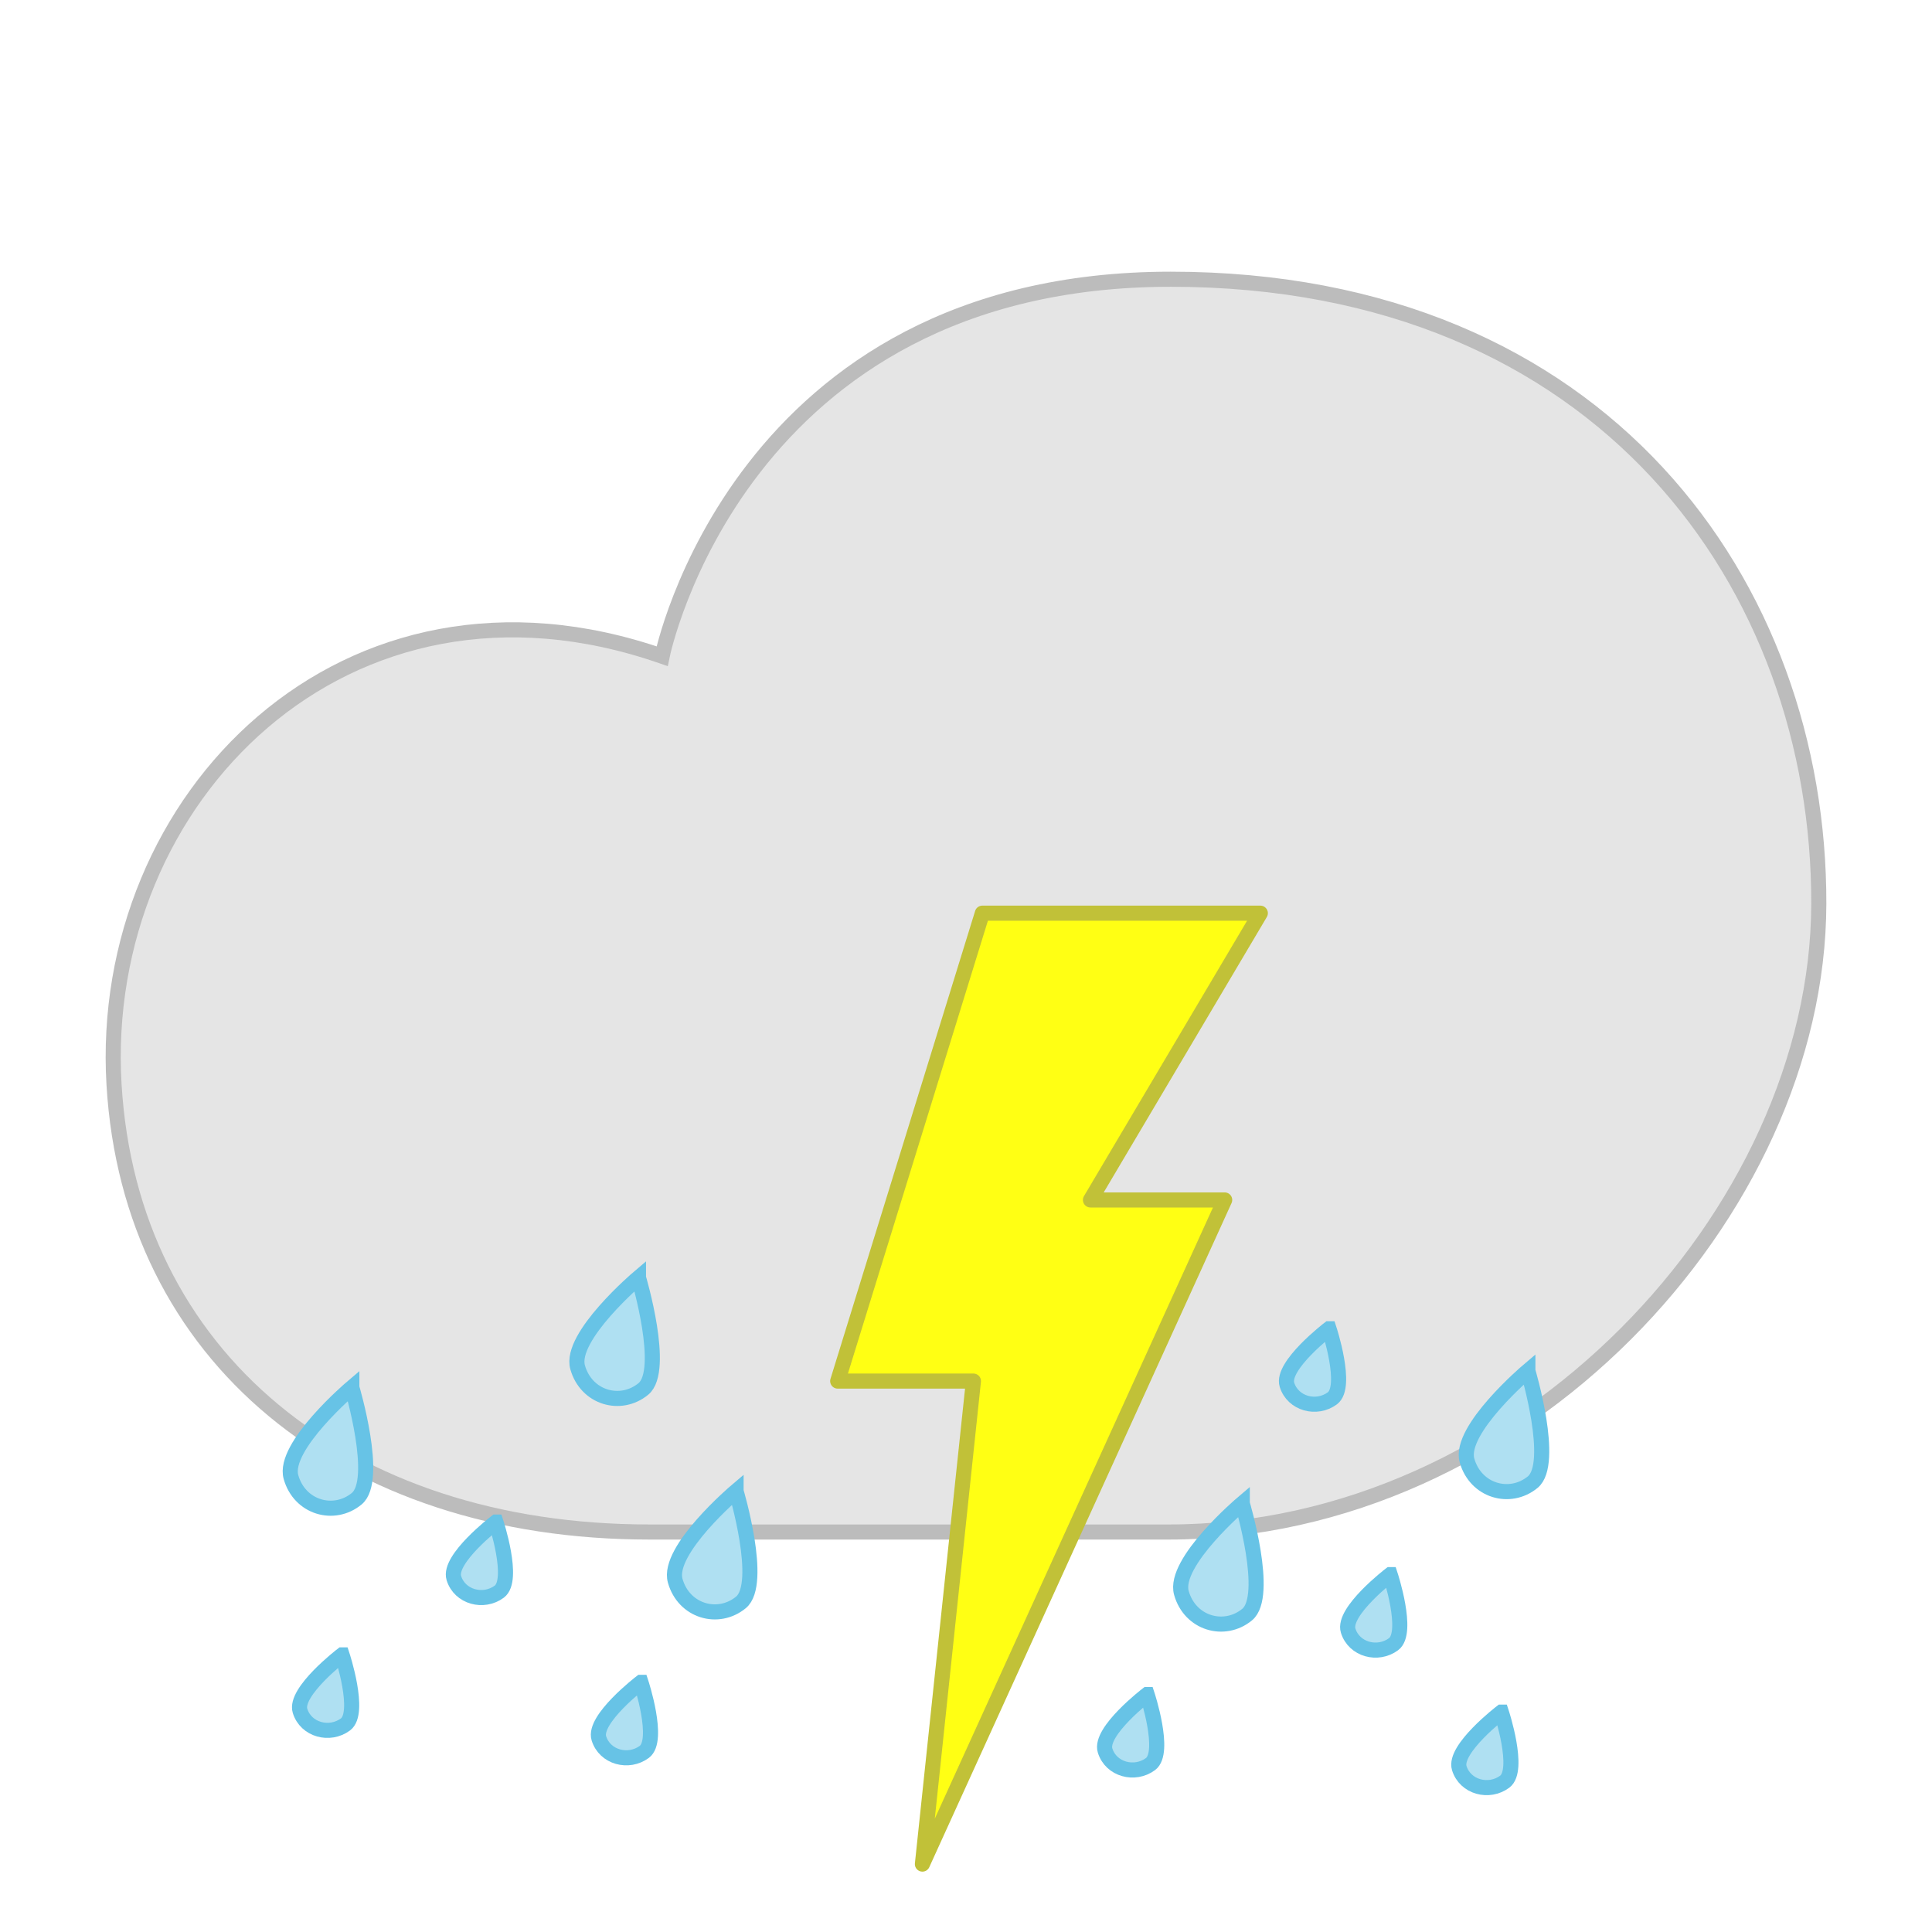
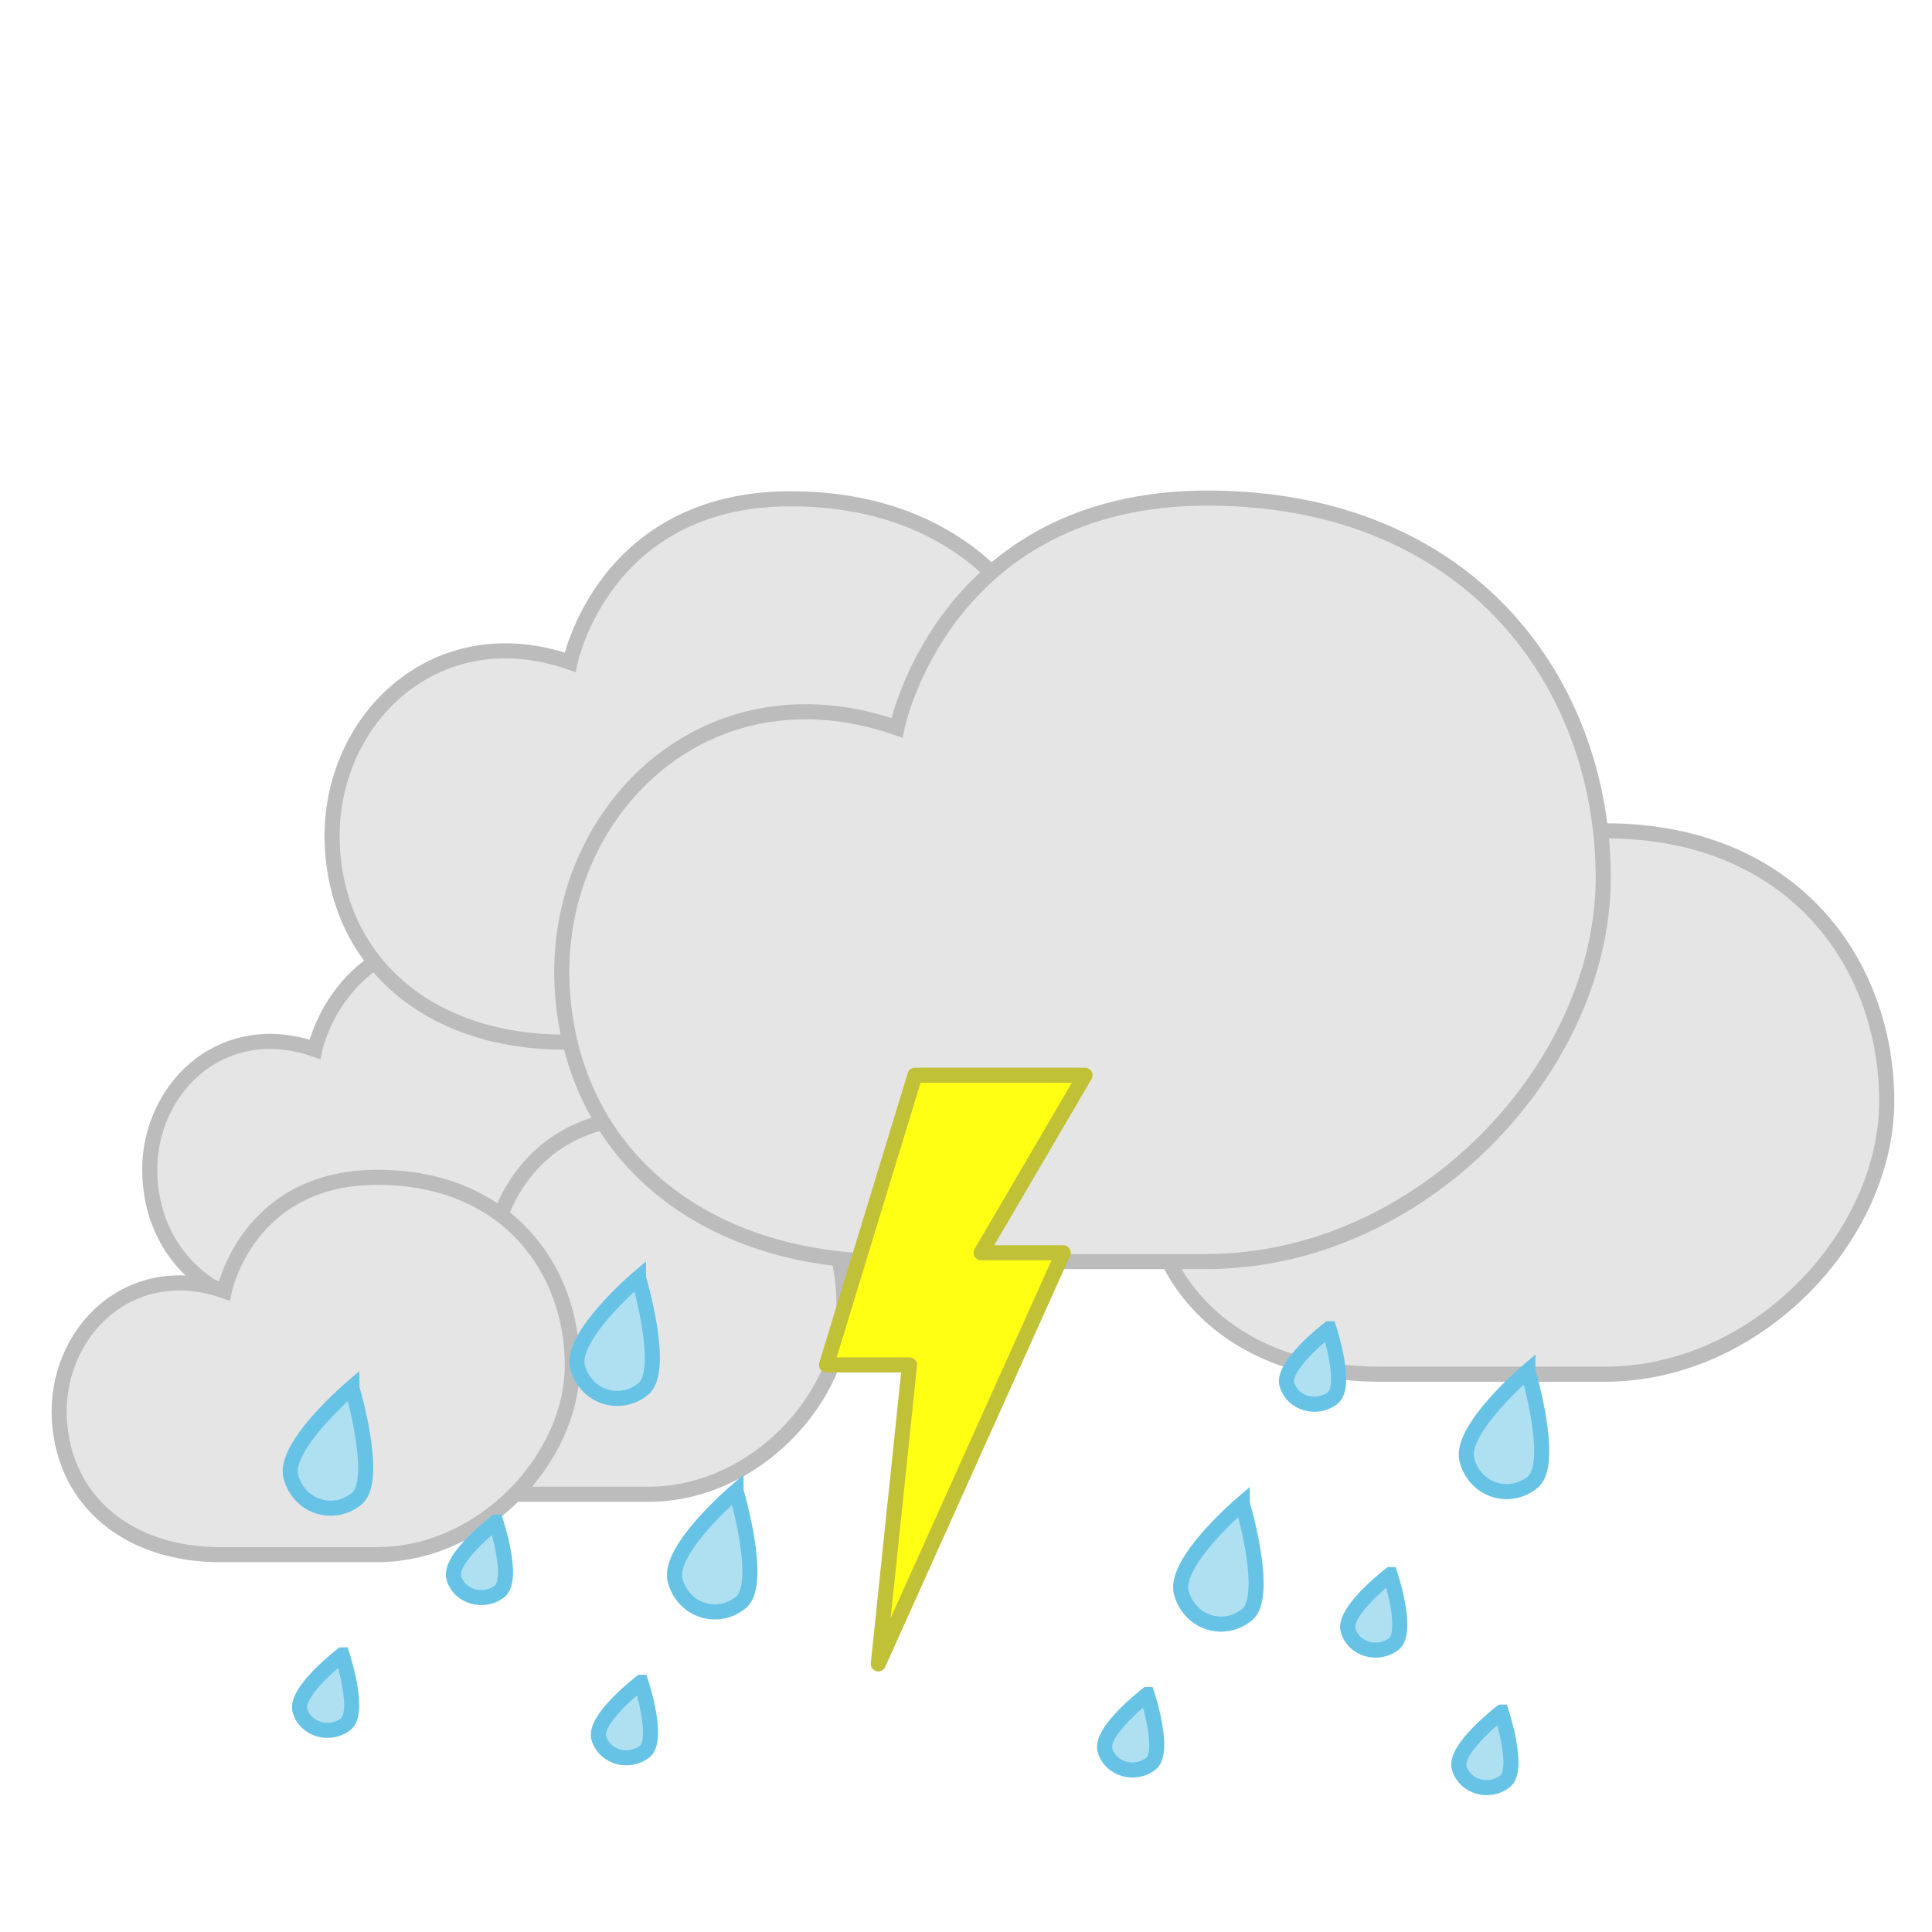
<svg xmlns="http://www.w3.org/2000/svg" width="128" height="128" id="svg3771" version="1.1">
  <defs id="defs3773" />
  <g id="layer1" transform="translate(0,80)">
-     <path style="fill:#e5e5e5;fill-opacity:1;stroke:#bcbcbc;stroke-width:1;stroke-miterlimit:4;stroke-opacity:1;stroke-dasharray:none" d="m 43.033,21.5 34.4,0 c 23.341,0 43.013,-21.1 43.067,-41.604 0.055,-21.032 -14.277,-41.396 -42.935,-41.396 -28.658,0 -33.697,24.976 -33.697,24.976 C 22.897,-43.821 6.428,-27.1 7.555,-8.143 8.624,9.852 22.806,21.5 43.033,21.5 z" id="path2985" />
+     <path style="fill:#e5e5e5;fill-opacity:1;stroke:#bcbcbc;stroke-width:1;stroke-miterlimit:4;stroke-opacity:1;stroke-dasharray:none" d="m 91.408,11.045 14.917,0 C 116.446,11.045 124.976,1.893 125,-7 c 0.024,-9.122 -6.191,-17.955 -18.618,-17.955 -12.427,0 -14.612,10.833 -14.612,10.833 -9.094,-3.165 -16.235,4.088 -15.747,12.31 0.464,7.805 6.614,12.857 15.384,12.857 z" id="path2999" />
+     <path style="fill:#e5e5e5;fill-opacity:1;stroke:#bcbcbc;stroke-width:1;stroke-miterlimit:4;stroke-opacity:1;stroke-dasharray:none" d="M 20.61,7 30.96,7 C 37.983,7 43.902,0.644 43.918,-5.531 43.935,-11.866 39.623,-18 31,-18 22.377,-18 20.861,-10.477 20.861,-10.477 14.551,-12.675 9.596,-7.639 9.935,-1.929 10.257,3.492 14.524,7 20.61,7 z" id="path3003" />
+     <path style="fill:#e5e5e5;fill-opacity:1;stroke:#bcbcbc;stroke-width:1;stroke-miterlimit:4;stroke-opacity:1;stroke-dasharray:none" d="m 32.61,19 10.351,0 C 49.983,19 55.902,12.644 55.918,6.469 55.935,0.134 51.623,-6 43,-6 34.377,-6 32.861,1.523 32.861,1.523 26.551,-0.675 21.596,4.361 21.935,10.071 22.257,15.492 26.524,19 32.61,19 z" id="path3001" />
+     <path id="path2997" d="m 14.61,23 10.351,0 C 31.983,23 37.902,16.644 37.918,10.469 37.935,4.134 33.623,-2 25,-2 16.377,-2 14.861,5.523 14.861,5.523 8.551,3.325 3.596,8.361 3.935,14.071 4.257,19.492 8.524,23 14.61,23 z" style="fill:#e5e5e5;fill-opacity:1;stroke:#bcbcbc;stroke-width:1;stroke-miterlimit:4;stroke-opacity:1;stroke-dasharray:none" />
+     <path id="path3005" d="m 37.408,-10.955 14.917,0 C 62.446,-10.955 70.976,-20.107 71,-29 c 0.024,-9.122 -6.191,-17.955 -18.618,-17.955 -12.427,0 -14.612,10.833 -14.612,10.833 -9.094,-3.165 -16.235,4.088 -15.747,12.31 0.464,7.805 6.614,12.857 15.384,12.857 z" style="fill:#e5e5e5;fill-opacity:1;stroke:#bcbcbc;stroke-width:1;stroke-miterlimit:4;stroke-opacity:1;stroke-dasharray:none" />
+     <path style="fill:#e5e5e5;fill-opacity:1;stroke:#bcbcbc;stroke-width:1;stroke-miterlimit:4;stroke-opacity:1;stroke-dasharray:none" d="m 58.914,3.579 21.005,0 c 14.253,0 26.264,-12.858 26.298,-25.353 C 106.25,-34.591 97.499,-47 80,-47 c -17.499,0 -20.576,15.22 -20.576,15.22 -12.806,-4.447 -22.862,5.743 -22.174,17.295 0.653,10.966 9.313,18.064 21.664,18.064 z" id="path2985" />
    <path id="path4343" d="m 22.665,29.641 c 0,0 -3.18,2.442 -2.787,3.708 0.393,1.267 1.967,1.673 3.01,0.899 1.042,-0.774 -0.222,-4.607 -0.222,-4.607 z" style="fill:#afe0f2;fill-opacity:1;stroke:#67c3e6;stroke-width:1;stroke-miterlimit:4;stroke-opacity:1;stroke-dasharray:none" />
    <path style="fill:#afe0f2;fill-opacity:1;stroke:#67c3e6;stroke-width:1;stroke-miterlimit:4;stroke-opacity:1;stroke-dasharray:none" d="m 23.31,11.923 c 0,0 -4.602,3.906 -4.033,5.933 0.569,2.027 2.847,2.677 4.355,1.439 1.508,-1.238 -0.322,-7.371 -0.322,-7.371 z" id="path3788" />
    <path id="path3790" d="m 32.856,20.843 c 0,0 -3.18,2.442 -2.787,3.708 0.393,1.267 1.967,1.673 3.01,0.899 1.042,-0.774 -0.222,-4.607 -0.222,-4.607 z" style="fill:#afe0f2;fill-opacity:1;stroke:#67c3e6;stroke-width:1;stroke-miterlimit:4;stroke-opacity:1;stroke-dasharray:none" />
    <path style="fill:#afe0f2;fill-opacity:1;stroke:#67c3e6;stroke-width:1;stroke-miterlimit:4;stroke-opacity:1;stroke-dasharray:none" d="m 99.468,33.435 c 0,0 -3.18,2.442 -2.787,3.708 0.393,1.267 1.967,1.673 3.01,0.899 1.042,-0.774 -0.222,-4.607 -0.222,-4.607 z" id="path3792" />
    <path id="path3794" d="m 88.051,8.034 c 0,0 -3.18,2.442 -2.787,3.708 0.393,1.267 1.967,1.673 3.01,0.899 1.042,-0.774 -0.222,-4.607 -0.222,-4.607 z" style="fill:#afe0f2;fill-opacity:1;stroke:#67c3e6;stroke-width:1;stroke-miterlimit:4;stroke-opacity:1;stroke-dasharray:none" />
-     <path style="fill:#ffff14;fill-opacity:1;stroke:#c1c138;stroke-width:1;stroke-linejoin:round;stroke-miterlimit:4;stroke-opacity:1;stroke-dasharray:none" d="M 65.083,-19.5 55.5,11.5 l 8.992,0 -3.38,32 20.026,-44 -8.892,0 11.254,-19 z" id="path3754" />
+     <path style="fill:#ffff14;fill-opacity:1;stroke:#c1c138;stroke-width:1;stroke-linejoin:round;stroke-miterlimit:4;stroke-opacity:1;stroke-dasharray:none" d="m 60.619,-8.762 -5.861,19.19 5.5,0 L 58.19,30.238 70.438,3 65,3 71.883,-8.762 z" id="path3754" />
    <path id="path3776" d="m 101.225,10.823 c 0,0 -4.602,3.906 -4.033,5.933 0.569,2.027 2.847,2.677 4.355,1.439 1.508,-1.238 -0.322,-7.371 -0.322,-7.371 z" style="fill:#afe0f2;fill-opacity:1;stroke:#67c3e6;stroke-width:1;stroke-miterlimit:4;stroke-opacity:1;stroke-dasharray:none" />
    <path style="fill:#afe0f2;fill-opacity:1;stroke:#67c3e6;stroke-width:1;stroke-miterlimit:4;stroke-opacity:1;stroke-dasharray:none" d="m 82.303,19.6 c 0,0 -4.602,3.906 -4.033,5.933 0.569,2.027 2.847,2.677 4.355,1.439 1.508,-1.238 -0.322,-7.371 -0.322,-7.371 z" id="path3778" />
    <path id="path3782" d="m 42.301,4.65 c 0,0 -4.602,3.906 -4.033,5.933 0.569,2.027 2.847,2.677 4.355,1.439 1.508,-1.238 -0.322,-7.371 -0.322,-7.371 z" style="fill:#afe0f2;fill-opacity:1;stroke:#67c3e6;stroke-width:1;stroke-miterlimit:4;stroke-opacity:1;stroke-dasharray:none" />
    <path style="fill:#afe0f2;fill-opacity:1;stroke:#67c3e6;stroke-width:1;stroke-miterlimit:4;stroke-opacity:1;stroke-dasharray:none" d="m 48.766,18.792 c 0,0 -4.602,3.906 -4.033,5.933 0.569,2.027 2.847,2.677 4.355,1.439 1.508,-1.238 -0.322,-7.371 -0.322,-7.371 z" id="path3784" />
    <path style="fill:#afe0f2;fill-opacity:1;stroke:#67c3e6;stroke-width:1;stroke-miterlimit:4;stroke-opacity:1;stroke-dasharray:none" d="m 42.464,31.459 c 0,0 -3.18,2.442 -2.787,3.708 0.393,1.267 1.967,1.673 3.01,0.899 1.042,-0.774 -0.222,-4.607 -0.222,-4.607 z" id="path3786" />
    <path style="fill:#afe0f2;fill-opacity:1;stroke:#67c3e6;stroke-width:1;stroke-miterlimit:4;stroke-opacity:1;stroke-dasharray:none" d="m 76.001,32.267 c 0,0 -3.18,2.442 -2.787,3.708 0.393,1.267 1.967,1.673 3.01,0.899 1.042,-0.774 -0.222,-4.607 -0.222,-4.607 z" id="path3789" />
    <path id="path3791" d="m 92.105,24.324 c 0,0 -3.18,2.442 -2.787,3.708 0.393,1.267 1.967,1.673 3.01,0.899 1.042,-0.774 -0.222,-4.607 -0.222,-4.607 z" style="fill:#afe0f2;fill-opacity:1;stroke:#67c3e6;stroke-width:1;stroke-miterlimit:4;stroke-opacity:1;stroke-dasharray:none" />
  </g>
</svg>
